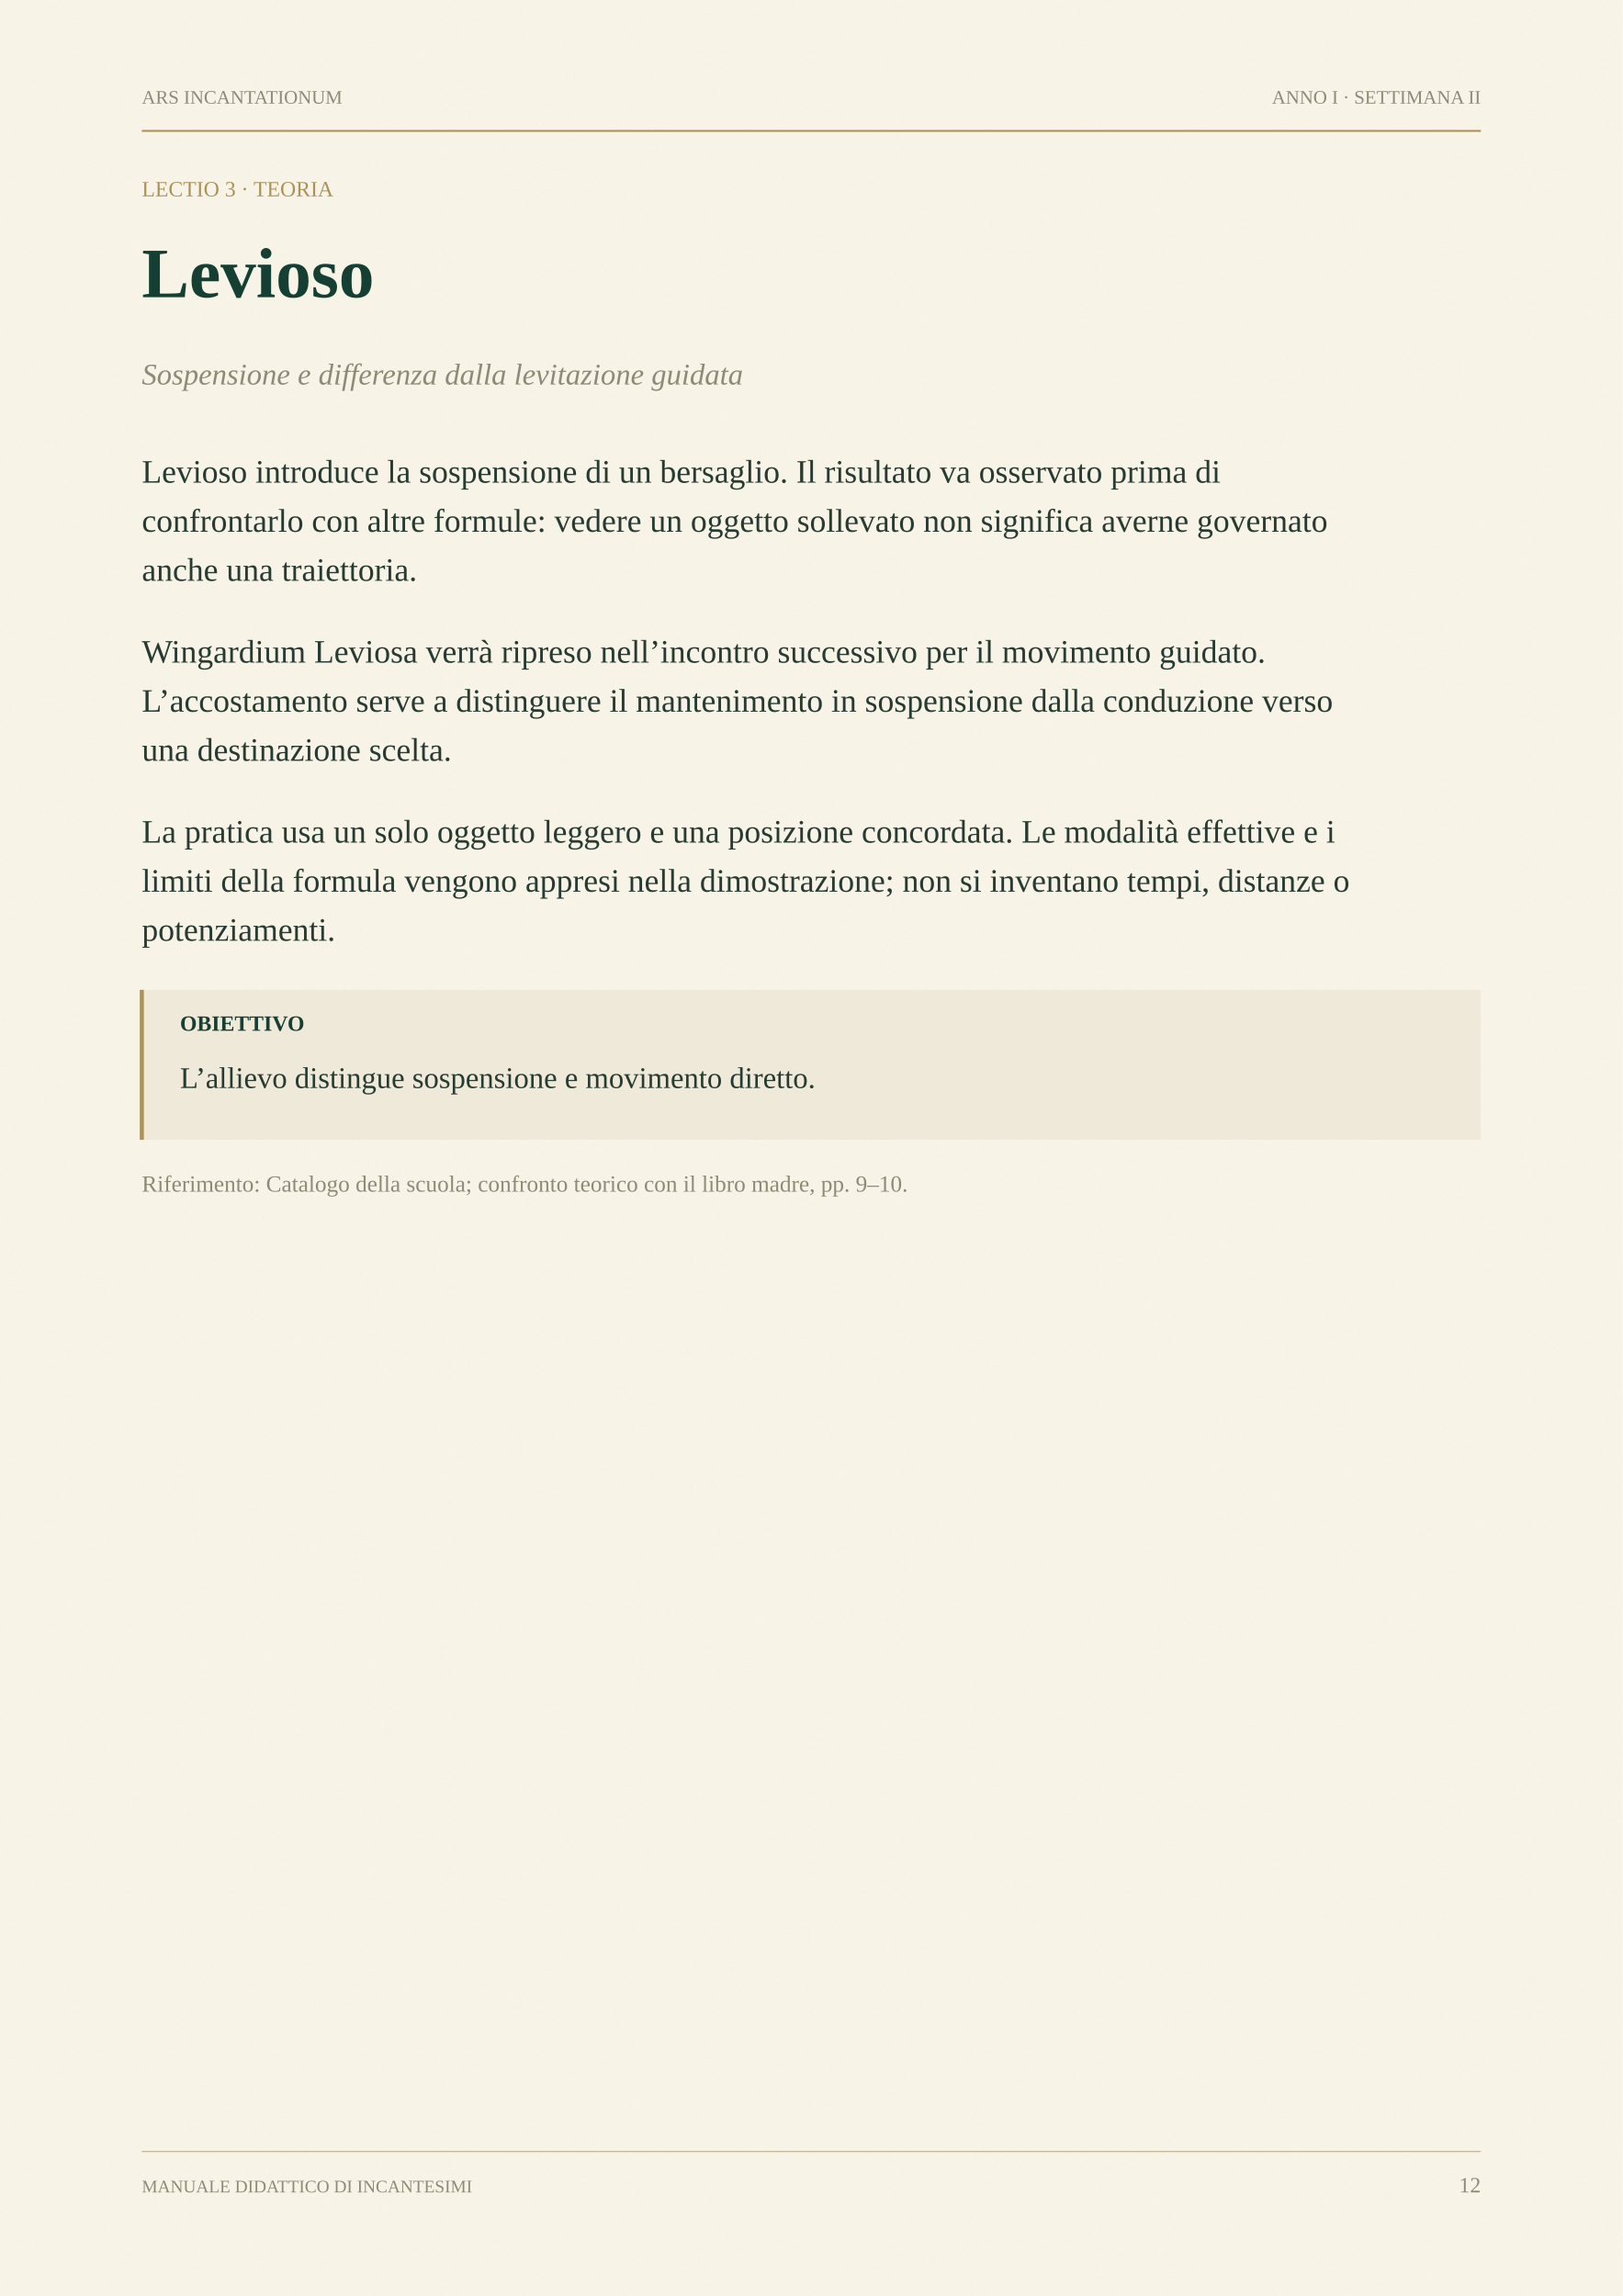
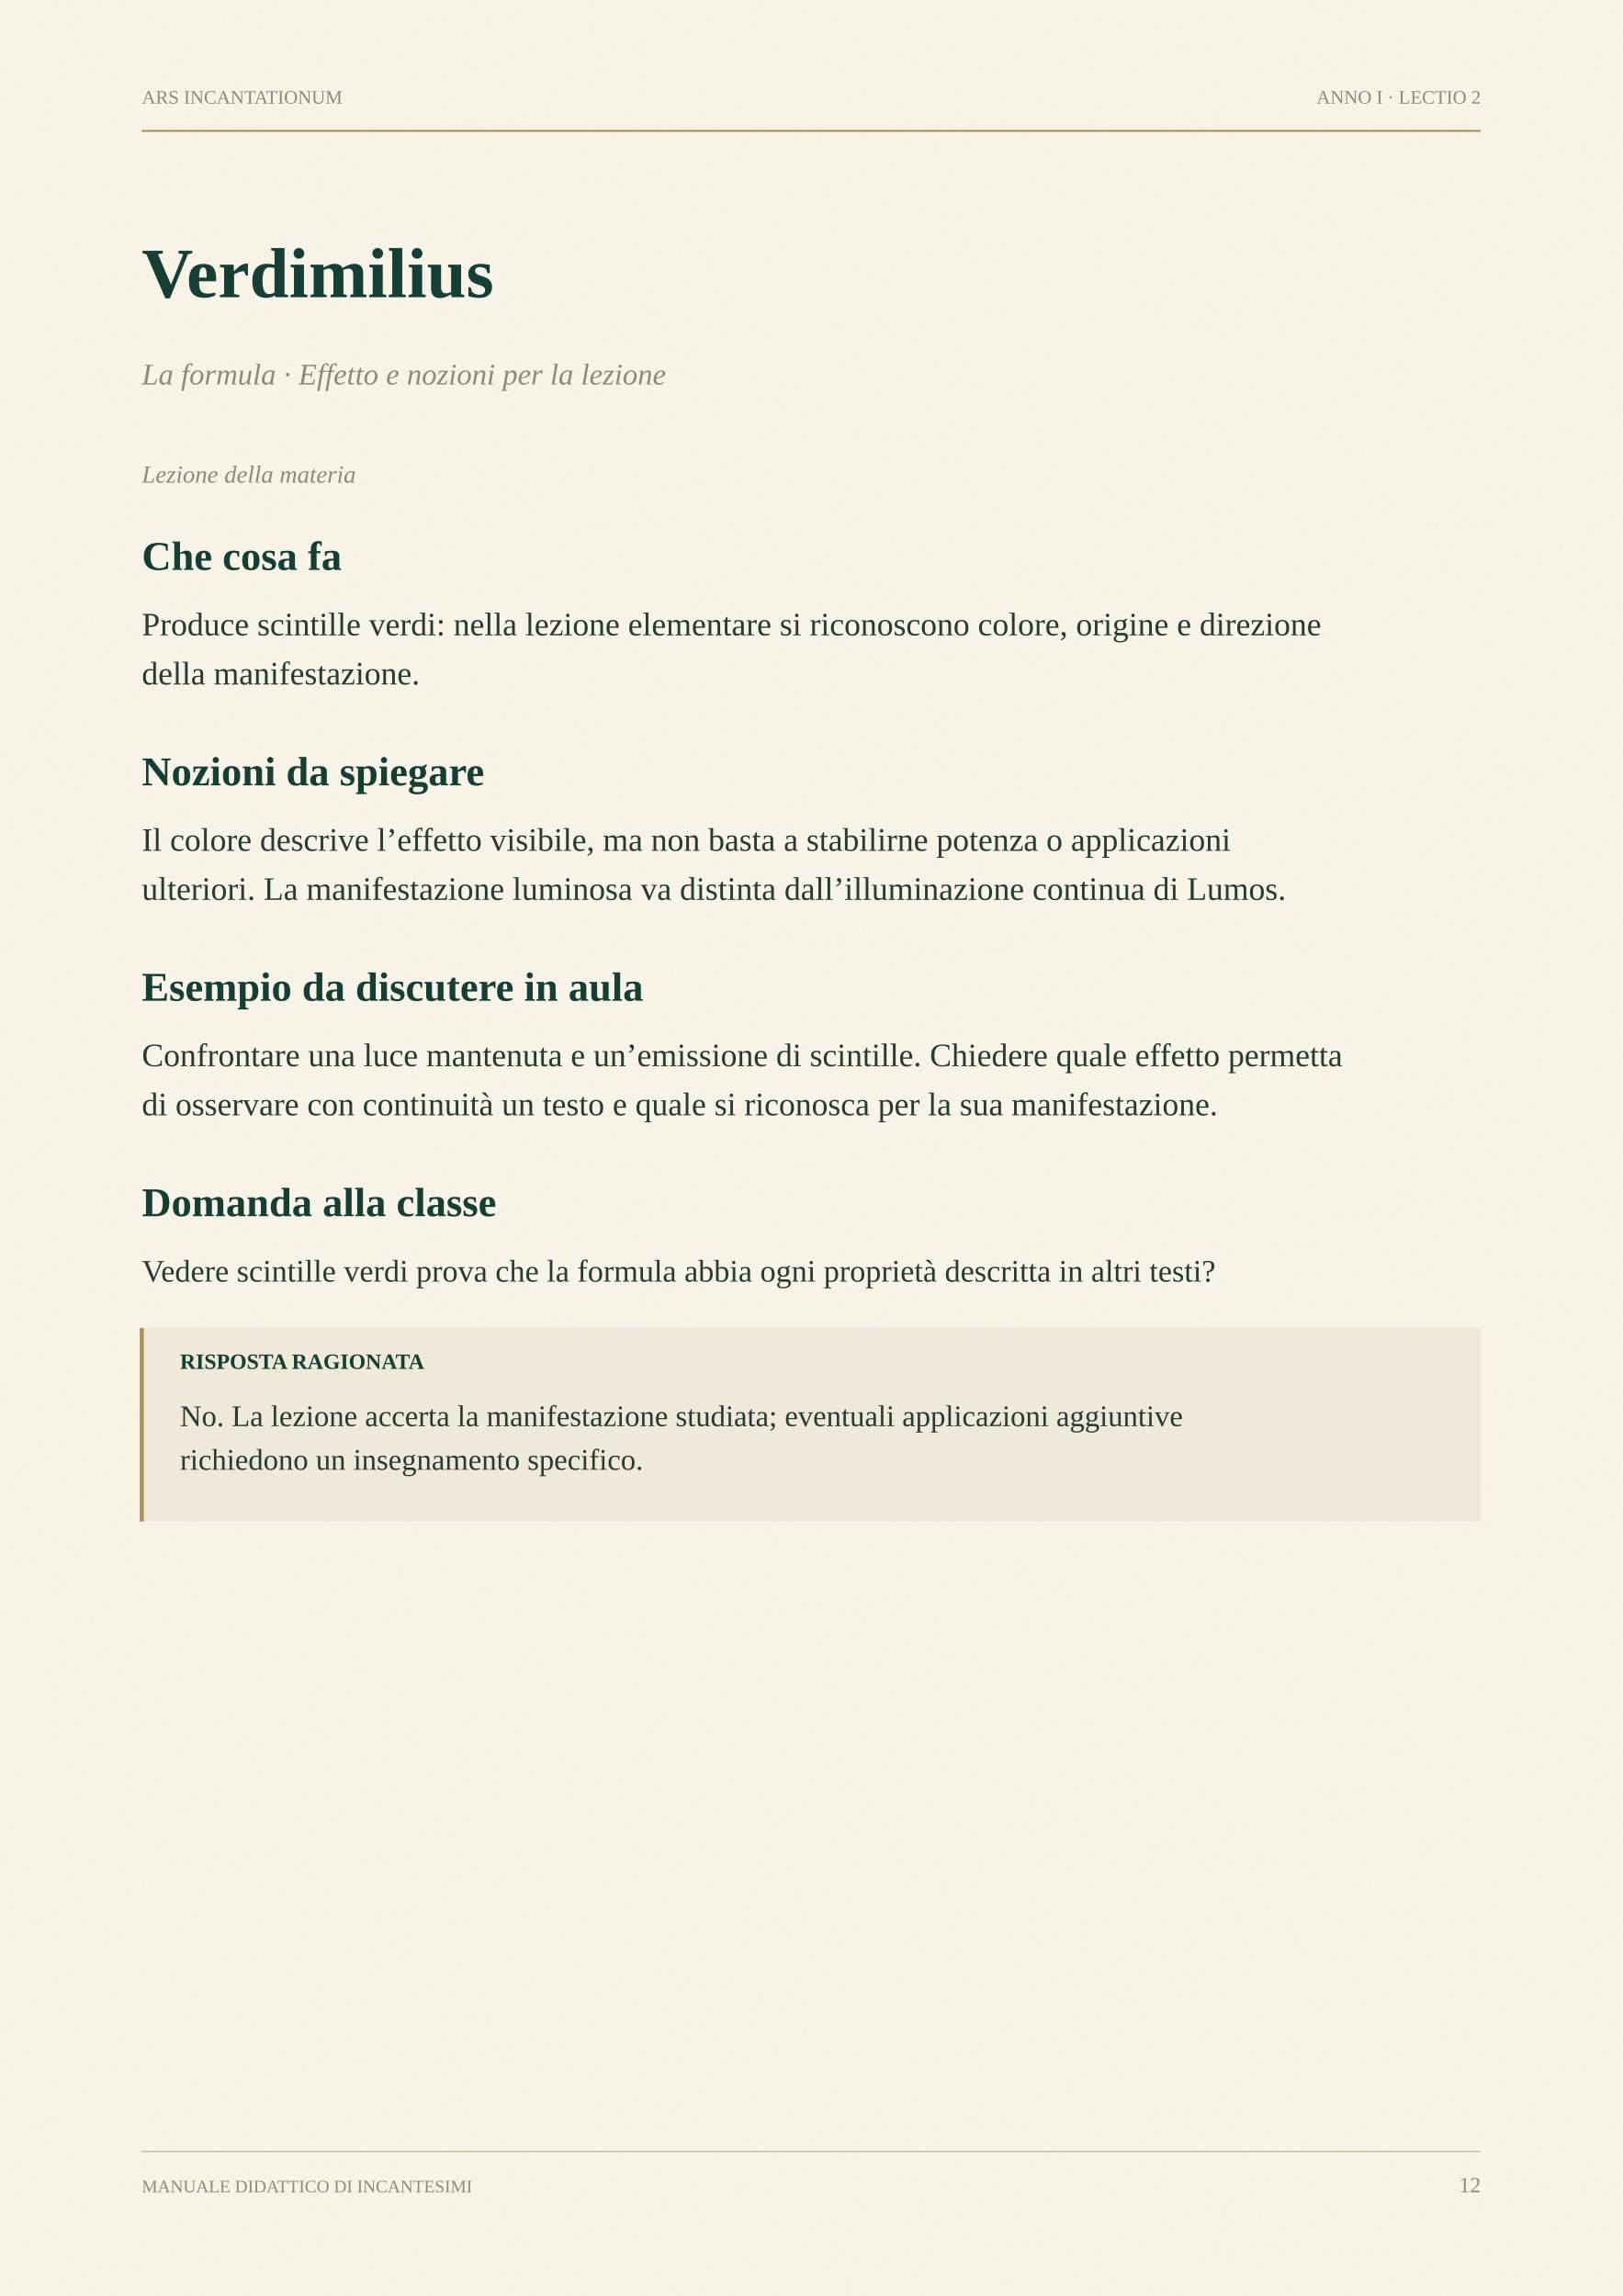
<svg xmlns="http://www.w3.org/2000/svg" width="595" height="842" viewBox="0 0 595 842">
  <defs>
    <filter id="grain">
      <feTurbulence type="fractalNoise" baseFrequency=".7" numOctaves="3" stitchTiles="stitch" />
      <feColorMatrix type="saturate" values="0" />
    </filter>
    <pattern id="paper" width="595" height="842" patternUnits="userSpaceOnUse">
      <rect width="595" height="842" filter="url(#grain)" opacity=".17" />
    </pattern>
    <linearGradient id="leather">
      <stop stop-color="#072a22" />
      <stop offset=".12" stop-color="#19483b" />
      <stop offset=".6" stop-color="#103c30" />
      <stop offset="1" stop-color="#05261e" />
    </linearGradient>
  </defs>
  <rect width="595" height="842" fill="#f8f4e8" />
  <rect width="595" height="842" fill="url(#paper)" opacity=".17" />
  <text x="52" y="38" font-family="Georgia, Times New Roman, serif" font-size="7" fill="#8e8a76">ARS INCANTATIONUM</text>
-   <text x="543" y="38" font-family="Georgia, Times New Roman, serif" font-size="7" fill="#8e8a76" text-anchor="end">ANNO I · SETTIMANA II</text>
-   <text x="52" y="72" font-family="Georgia, Times New Roman, serif" font-size="8" fill="#ac9258">LECTIO 3 · TEORIA</text>
+   <text x="543" y="38" font-family="Georgia, Times New Roman, serif" font-size="7" fill="#8e8a76" text-anchor="end">ANNO I · LECTIO 2</text>
  <path d="M52 48H543" stroke="#ac9258" stroke-width=".7" />
-   <text x="52" y="109" font-family="Georgia, Times New Roman, serif" font-size="26" fill="#153f33" font-weight="bold">Levioso</text>
-   <text x="52" y="141" font-family="Georgia, Times New Roman, serif" font-size="11" fill="#8e8a76" font-style="italic">Sospensione e differenza dalla levitazione guidata</text>
-   <text x="52" y="177" font-family="Georgia, Times New Roman, serif" font-size="12" fill="#283b32">Levioso introduce la sospensione di un bersaglio. Il risultato va osservato prima di</text>
-   <text x="52" y="195" font-family="Georgia, Times New Roman, serif" font-size="12" fill="#283b32">confrontarlo con altre formule: vedere un oggetto sollevato non significa averne governato</text>
-   <text x="52" y="213" font-family="Georgia, Times New Roman, serif" font-size="12" fill="#283b32">anche una traiettoria.</text>
-   <text x="52" y="243" font-family="Georgia, Times New Roman, serif" font-size="12" fill="#283b32">Wingardium Leviosa verrà ripreso nell’incontro successivo per il movimento guidato.</text>
-   <text x="52" y="261" font-family="Georgia, Times New Roman, serif" font-size="12" fill="#283b32">L’accostamento serve a distinguere il mantenimento in sospensione dalla conduzione verso</text>
-   <text x="52" y="279" font-family="Georgia, Times New Roman, serif" font-size="12" fill="#283b32">una destinazione scelta.</text>
-   <text x="52" y="309" font-family="Georgia, Times New Roman, serif" font-size="12" fill="#283b32">La pratica usa un solo oggetto leggero e una posizione concordata. Le modalità effettive e i</text>
-   <text x="52" y="327" font-family="Georgia, Times New Roman, serif" font-size="12" fill="#283b32">limiti della formula vengono appresi nella dimostrazione; non si inventano tempi, distanze o</text>
-   <text x="52" y="345" font-family="Georgia, Times New Roman, serif" font-size="12" fill="#283b32">potenziamenti.</text>
-   <rect x="52" y="363" width="491" height="55" fill="#eee9d8" />
-   <path d="M52 363v55" stroke="#ac9258" stroke-width="1.5" />
-   <text x="66" y="378" font-family="Georgia, Times New Roman, serif" font-size="8" fill="#153f33" font-weight="bold">OBIETTIVO</text>
-   <text x="66" y="399" font-family="Georgia, Times New Roman, serif" font-size="11" fill="#283b32">L’allievo distingue sospensione e movimento diretto.</text>
-   <text x="52" y="437" font-family="Georgia, Times New Roman, serif" font-size="8.5" fill="#8e8a76">Riferimento: Catalogo della scuola; confronto teorico con il libro madre, pp. 9–10.</text>
+   <text x="52" y="109" font-family="Georgia, Times New Roman, serif" font-size="26" fill="#153f33" font-weight="bold">Verdimilius</text>
+   <text x="52" y="141" font-family="Georgia, Times New Roman, serif" font-size="11" fill="#8e8a76" font-style="italic">La formula · Effetto e nozioni per la lezione</text>
+   <text x="52" y="177" font-family="Georgia, Times New Roman, serif" font-size="9" fill="#8e8a76" font-style="italic">Lezione della materia</text>
+   <text x="52" y="209" font-family="Georgia, Times New Roman, serif" font-size="15" fill="#153f33" font-weight="bold">Che cosa fa</text>
+   <text x="52" y="233" font-family="Georgia, Times New Roman, serif" font-size="12" fill="#283b32">Produce scintille verdi: nella lezione elementare si riconoscono colore, origine e direzione</text>
+   <text x="52" y="251" font-family="Georgia, Times New Roman, serif" font-size="12" fill="#283b32">della manifestazione.</text>
+   <text x="52" y="288" font-family="Georgia, Times New Roman, serif" font-size="15" fill="#153f33" font-weight="bold">Nozioni da spiegare</text>
+   <text x="52" y="312" font-family="Georgia, Times New Roman, serif" font-size="12" fill="#283b32">Il colore descrive l’effetto visibile, ma non basta a stabilirne potenza o applicazioni</text>
+   <text x="52" y="330" font-family="Georgia, Times New Roman, serif" font-size="12" fill="#283b32">ulteriori. La manifestazione luminosa va distinta dall’illuminazione continua di Lumos.</text>
+   <text x="52" y="367" font-family="Georgia, Times New Roman, serif" font-size="15" fill="#153f33" font-weight="bold">Esempio da discutere in aula</text>
+   <text x="52" y="391" font-family="Georgia, Times New Roman, serif" font-size="12" fill="#283b32">Confrontare una luce mantenuta e un’emissione di scintille. Chiedere quale effetto permetta</text>
+   <text x="52" y="409" font-family="Georgia, Times New Roman, serif" font-size="12" fill="#283b32">di osservare con continuità un testo e quale si riconosca per la sua manifestazione.</text>
+   <text x="52" y="446" font-family="Georgia, Times New Roman, serif" font-size="15" fill="#153f33" font-weight="bold">Domanda alla classe</text>
+   <text x="52" y="470" font-family="Georgia, Times New Roman, serif" font-size="11.5" fill="#283b32">Vedere scintille verdi prova che la formula abbia ogni proprietà descritta in altri testi?</text>
+   <rect x="52" y="487" width="491" height="71" fill="#eee9d8" />
+   <path d="M52 487v71" stroke="#ac9258" stroke-width="1.5" />
+   <text x="66" y="502" font-family="Georgia, Times New Roman, serif" font-size="8" fill="#153f33" font-weight="bold">RISPOSTA RAGIONATA</text>
+   <text x="66" y="523" font-family="Georgia, Times New Roman, serif" font-size="11" fill="#283b32">No. La lezione accerta la manifestazione studiata; eventuali applicazioni aggiuntive</text>
+   <text x="66" y="539" font-family="Georgia, Times New Roman, serif" font-size="11" fill="#283b32">richiedono un insegnamento specifico.</text>
  <path d="M52 789H543" stroke="#c3b89b" stroke-width=".45" />
  <text x="52" y="804" font-family="Georgia, Times New Roman, serif" font-size="6.5" fill="#8e8a76">MANUALE DIDATTICO DI INCANTESIMI</text>
  <text x="543" y="804" font-family="Georgia, Times New Roman, serif" font-size="8" fill="#8e8a76" text-anchor="end">12</text>
</svg>
